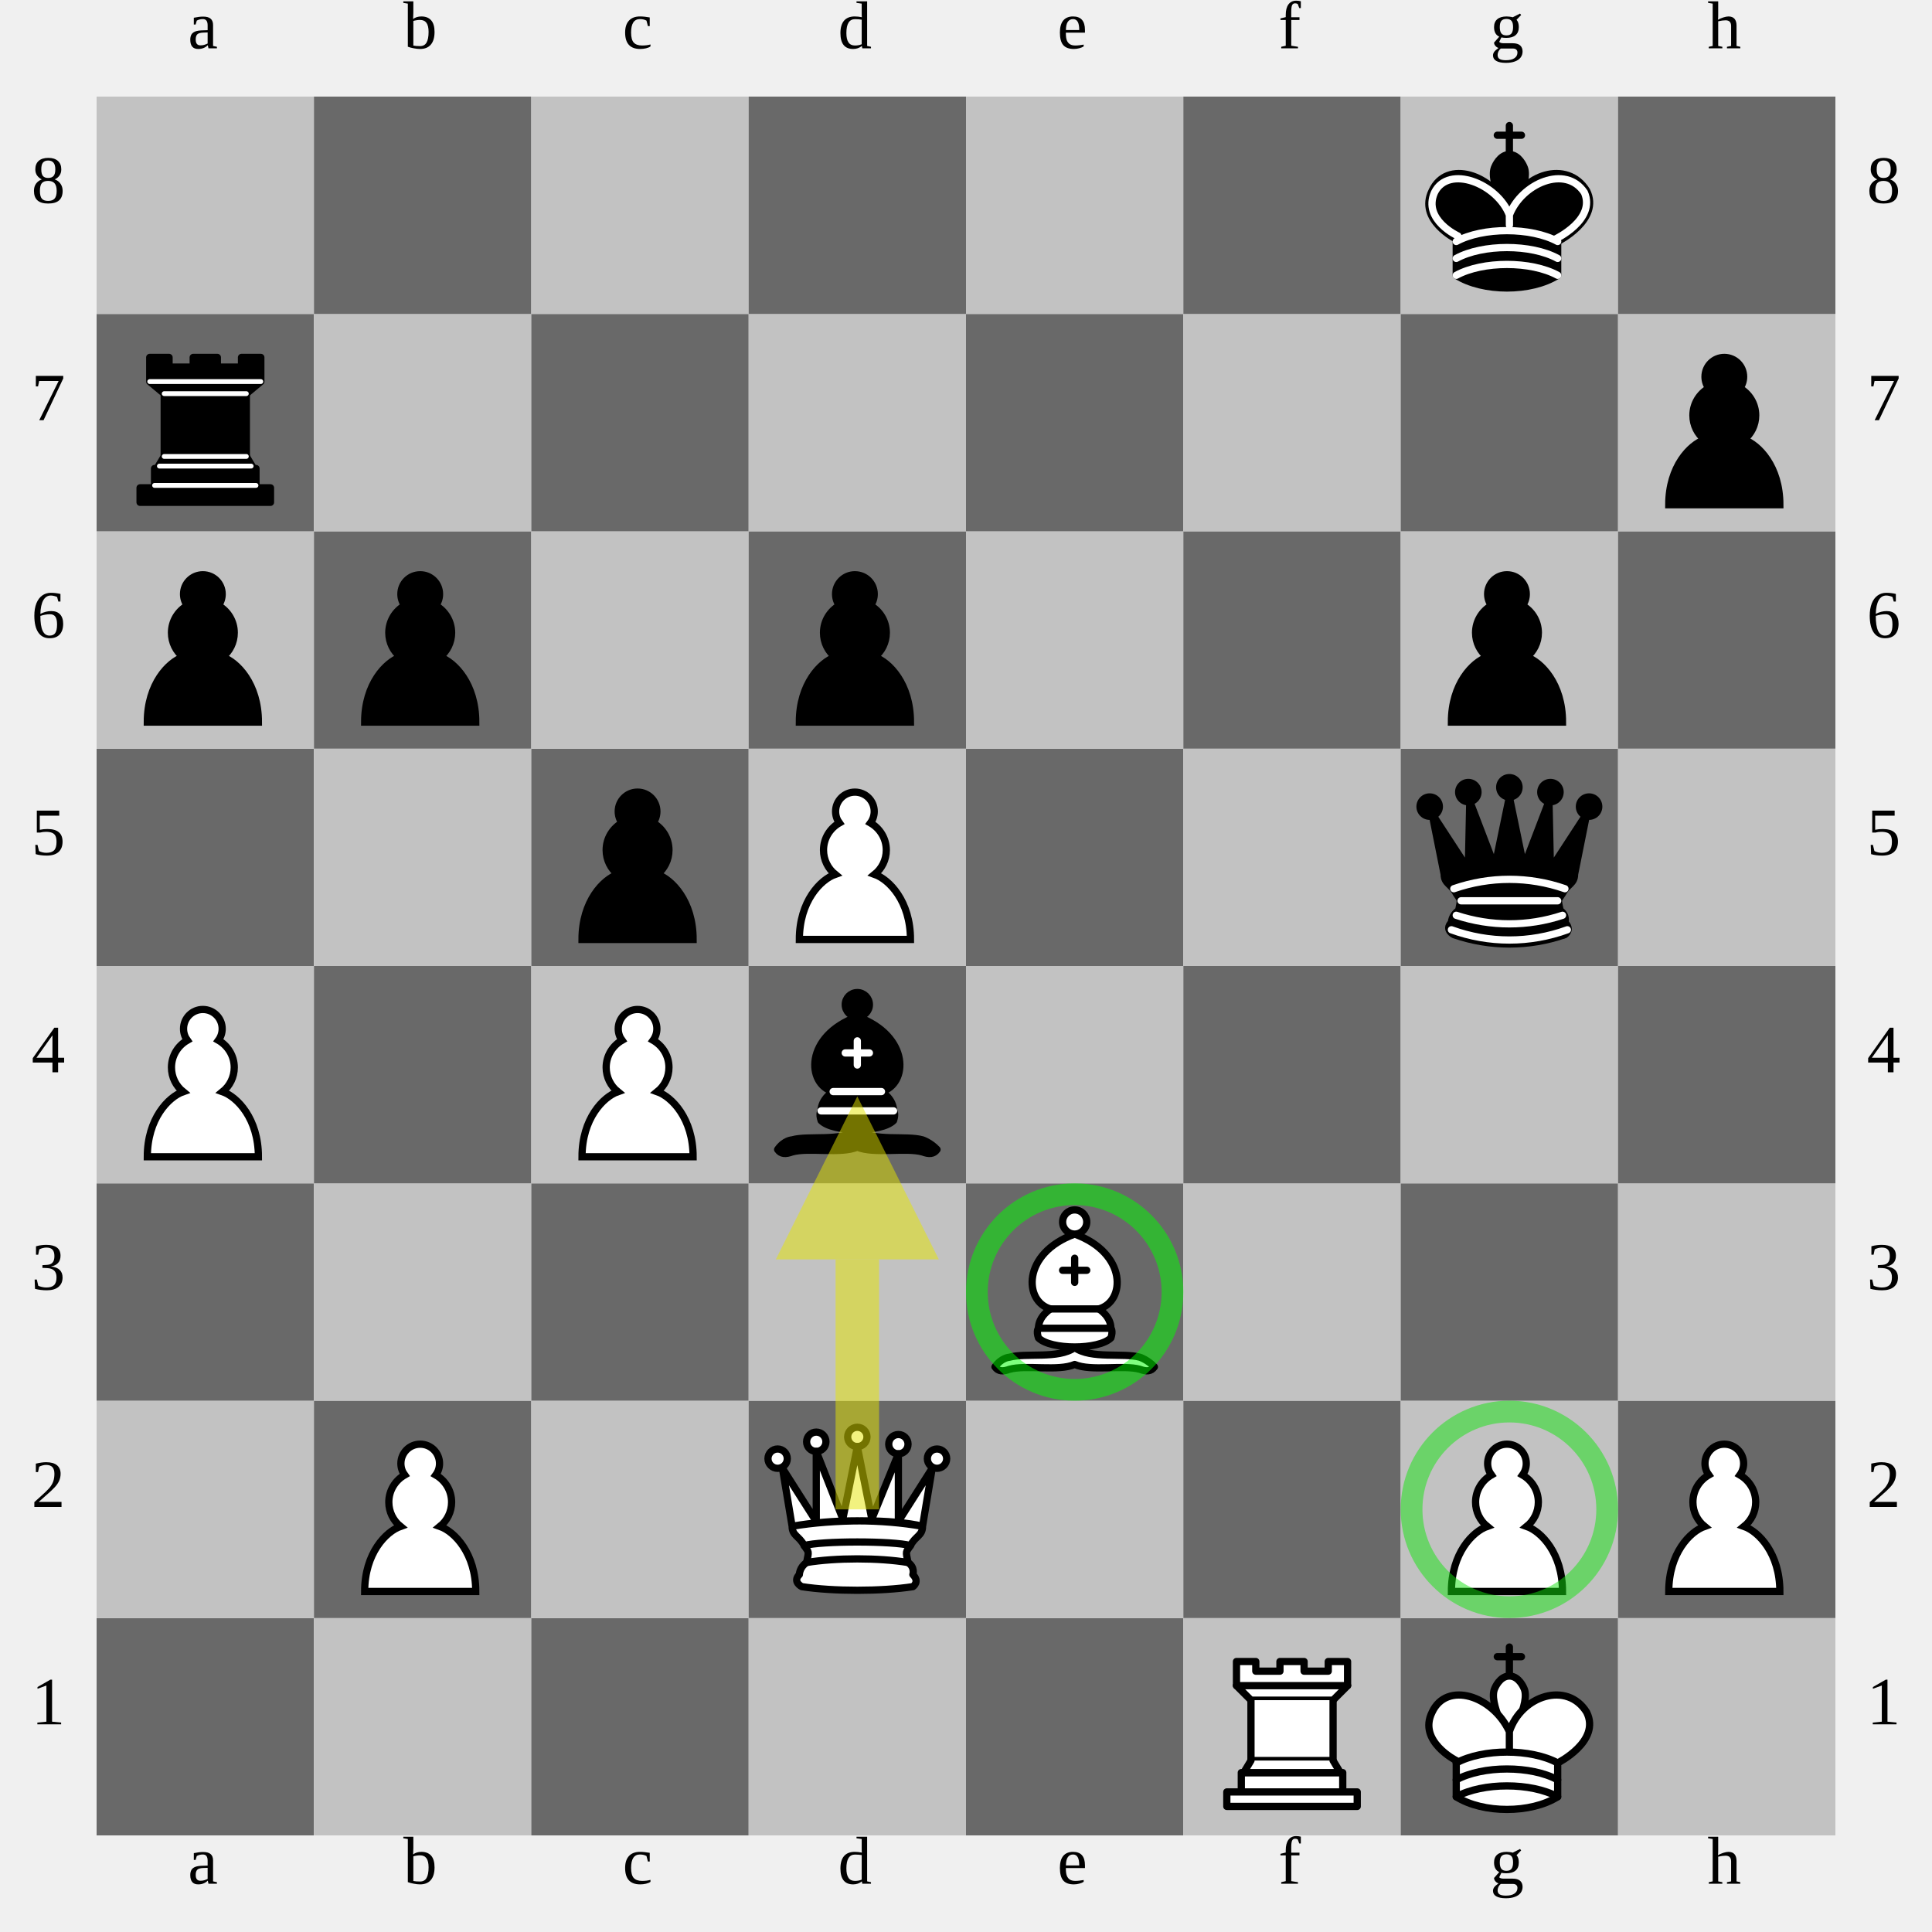
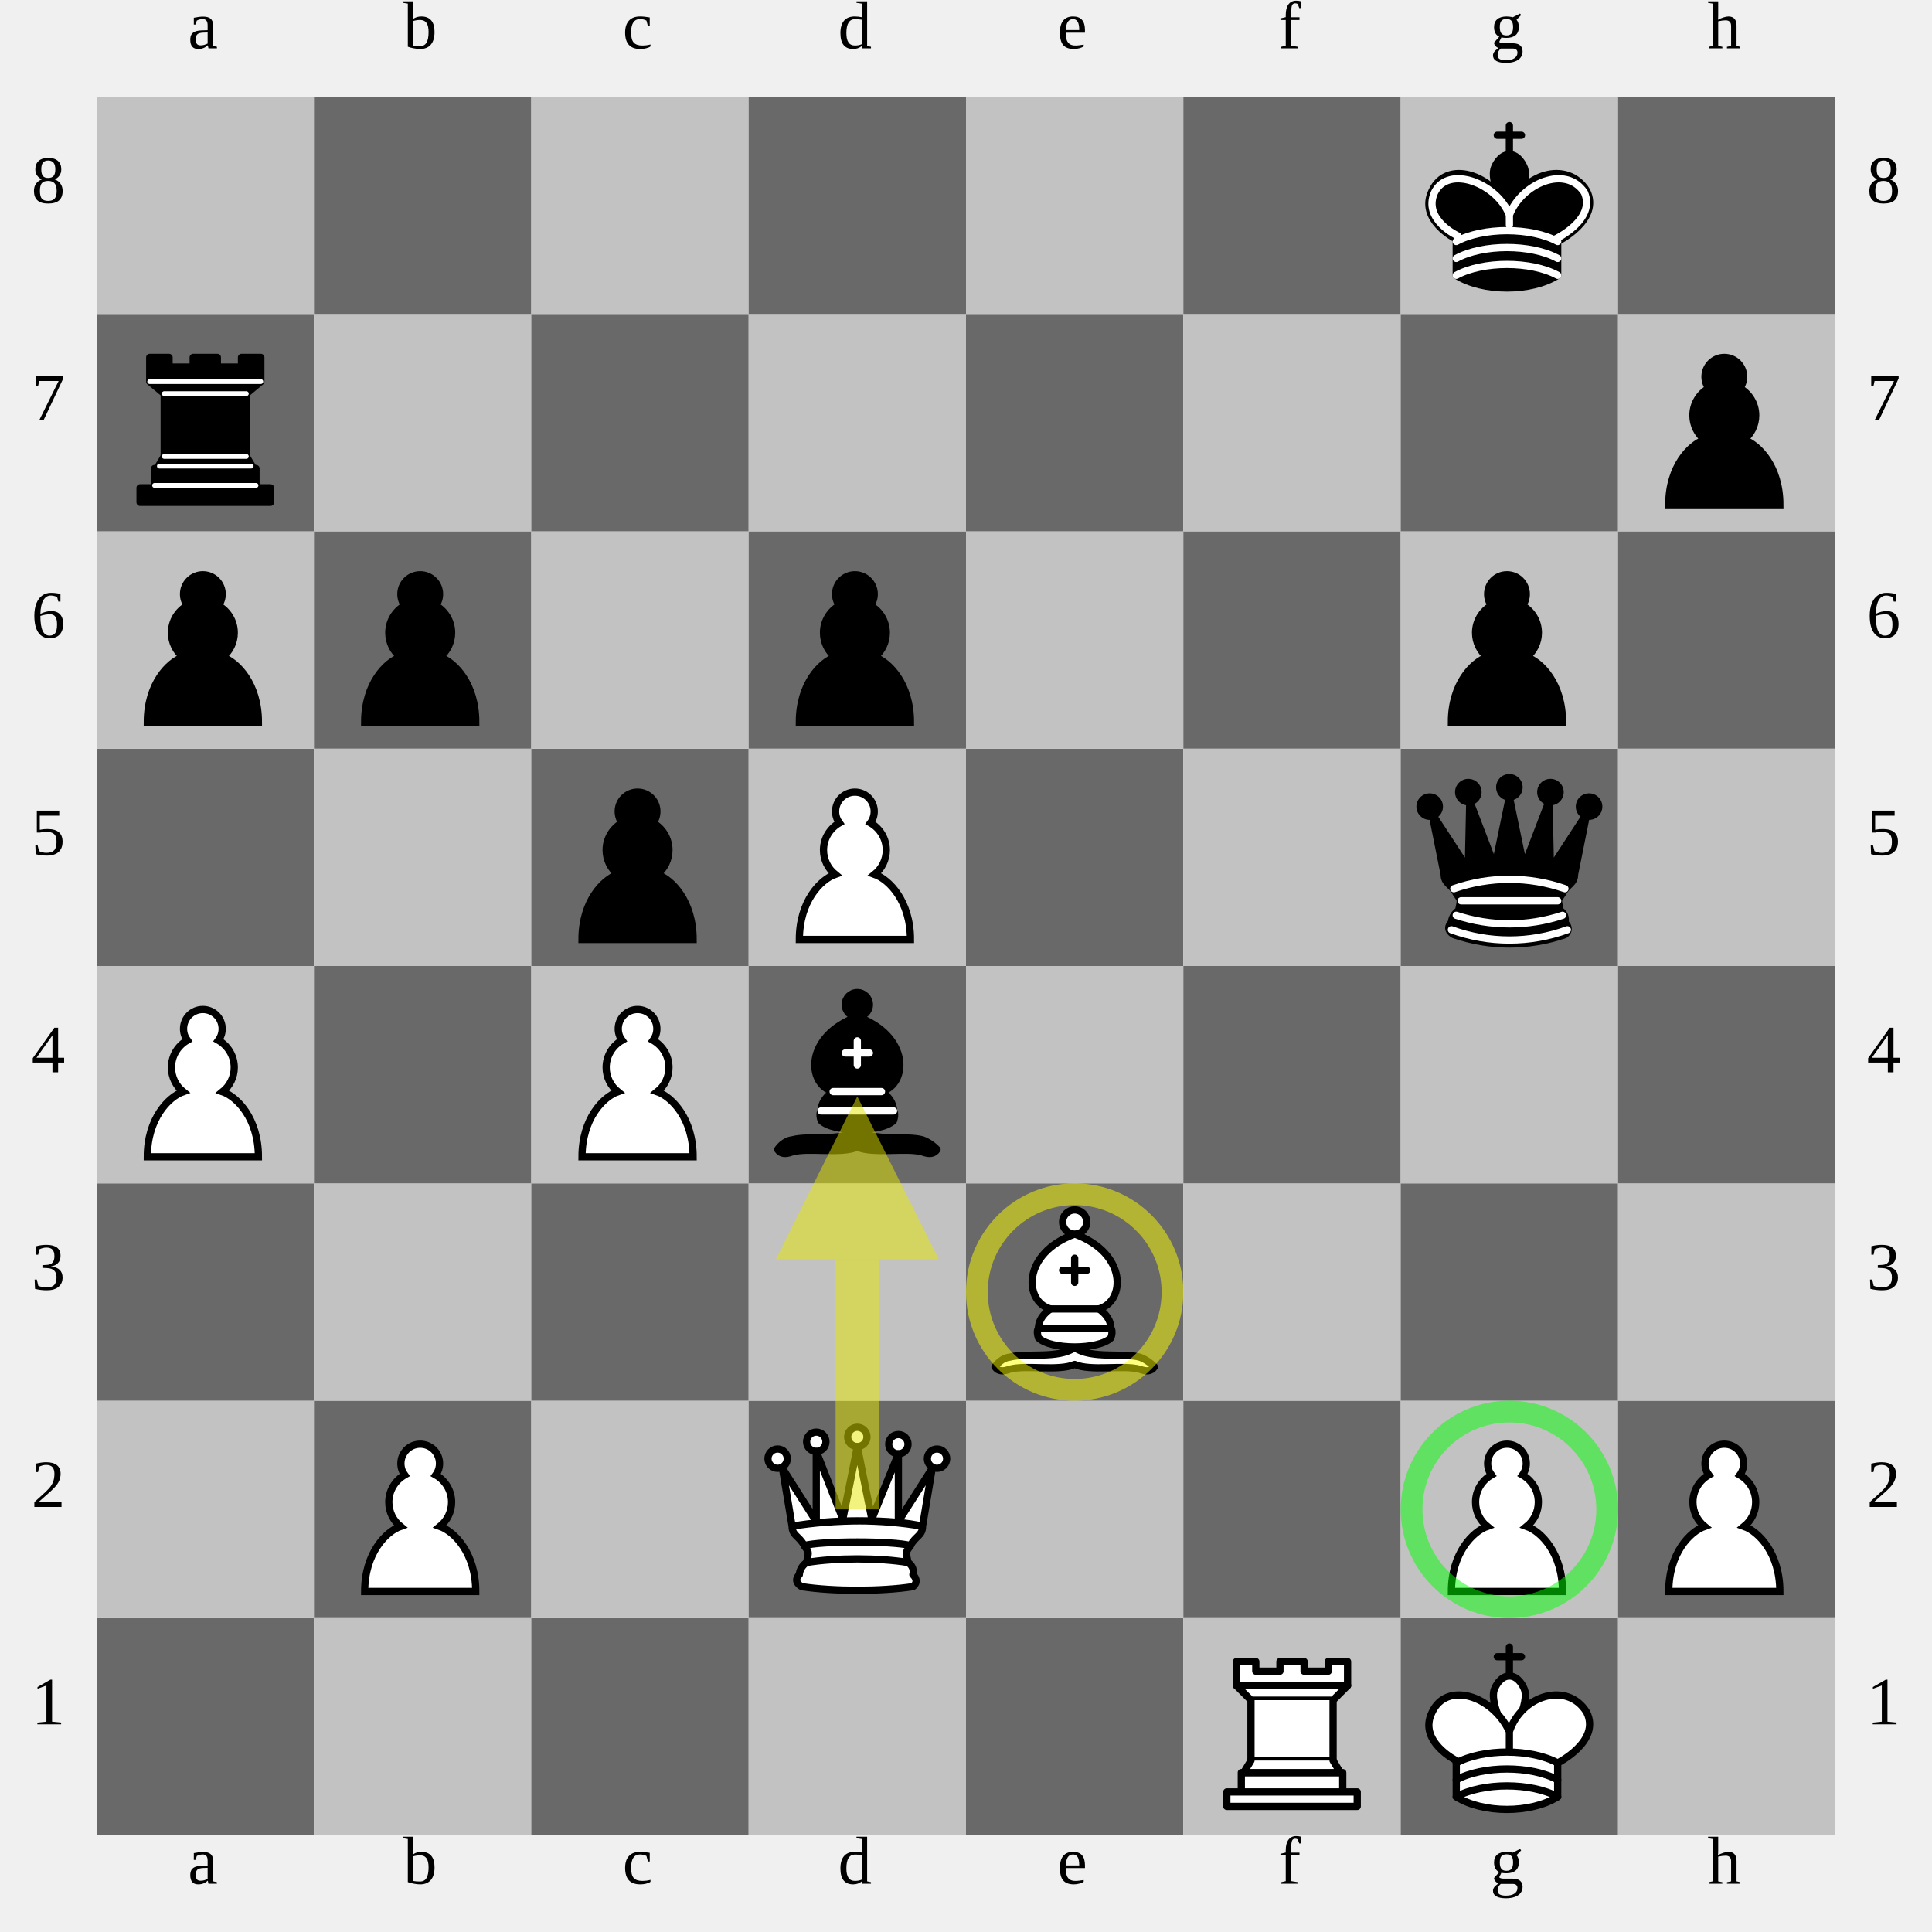
<svg xmlns="http://www.w3.org/2000/svg" xmlns:xlink="http://www.w3.org/1999/xlink" version="1.1" viewBox="0 0 400 400">
  <defs>
    <g class="white pawn" id="white-pawn">
      <path d="M22 9c-2.21 0-4 1.79-4 4 0 .89.29 1.71.78 2.38-1.95 1.12-3.28 3.21-3.28 5.62 0 2.03.94 3.84 2.41 5.03-3 1.06-7.41 5.55-7.41 13.47h23c0-7.92-4.41-12.41-7.41-13.47 1.47-1.19 2.41-3 2.41-5.03 0-2.41-1.33-4.5-3.28-5.62.49-.67.78-1.49.78-2.38 0-2.21-1.79-4-4-4z" fill="#fff" stroke="#000" stroke-linecap="round" stroke-width="1.5" />
    </g>
    <g class="white bishop" fill="none" fill-rule="evenodd" id="white-bishop" stroke="#000" stroke-linecap="round" stroke-linejoin="round" stroke-width="1.5">
      <g fill="#fff" stroke-linecap="butt">
        <path d="M9 36c3.39-.97 10.11.43 13.5-2 3.39 2.43 10.11 1.03 13.5 2 0 0 1.65.54 3 2-.68.97-1.65.99-3 .5-3.39-.97-10.11.46-13.5-1-3.39 1.46-10.11.03-13.5 1-1.354.49-2.323.47-3-.5 1.354-1.94 3-2 3-2zM15 32c2.5 2.5 12.5 2.5 15 0 .5-1.5 0-2 0-2 0-2.5-2.5-4-2.5-4 5.5-1.5 6-11.5-5-15.5-11 4-10.5 14-5 15.5 0 0-2.5 1.5-2.5 4 0 0-.5.5 0 2zM25 8a2.5 2.5 0 1 1-5 0 2.5 2.5 0 1 1 5 0z" />
      </g>
      <path d="M17.5 26h10M15 30h15m-7.5-14.5v5M20 18h5" stroke-linejoin="miter" />
    </g>
    <g class="white rook" fill="#fff" fill-rule="evenodd" id="white-rook" stroke="#000" stroke-linecap="round" stroke-linejoin="round" stroke-width="1.5">
      <path d="M9 39h27v-3H9v3zM12 36v-4h21v4H12zM11 14V9h4v2h5V9h5v2h5V9h4v5" stroke-linecap="butt" />
      <path d="M34 14l-3 3H14l-3-3" />
      <path d="M31 17v12.5H14V17" stroke-linecap="butt" stroke-linejoin="miter" />
      <path d="M31 29.5l1.5 2.5h-20l1.5-2.5" />
      <path d="M11 14h23" fill="none" stroke-linejoin="miter" />
    </g>
    <g class="white queen" fill="#fff" fill-rule="evenodd" id="white-queen" stroke="#000" stroke-linecap="round" stroke-linejoin="round" stroke-width="1.5">
      <path d="M8 12a2 2 0 1 1-4 0 2 2 0 1 1 4 0zM24.5 7.5a2 2 0 1 1-4 0 2 2 0 1 1 4 0zM41 12a2 2 0 1 1-4 0 2 2 0 1 1 4 0zM16 8.5a2 2 0 1 1-4 0 2 2 0 1 1 4 0zM33 9a2 2 0 1 1-4 0 2 2 0 1 1 4 0z" />
      <path d="M9 26c8.5-1.5 21-1.5 27 0l2-12-7 11V11l-5.5 13.5-3-15-3 15-5.5-14V25L7 14l2 12zM9 26c0 2 1.5 2 2.5 4 1 1.5 1 1 .5 3.5-1.5 1-1.5 2.5-1.5 2.5-1.5 1.5.5 2.5.5 2.5 6.5 1 16.5 1 23 0 0 0 1.5-1 0-2.5 0 0 .5-1.5-1-2.5-.5-2.5-.5-2 .5-3.5 1-2 2.5-2 2.5-4-8.5-1.5-18.5-1.5-27 0z" stroke-linecap="butt" />
      <path d="M11.5 30c3.5-1 18.5-1 22 0M12 33.5c6-1 15-1 21 0" fill="none" />
    </g>
    <g class="white king" fill="none" fill-rule="evenodd" id="white-king" stroke="#000" stroke-linecap="round" stroke-linejoin="round" stroke-width="1.5">
      <path d="M22.5 11.63V6M20 8h5" stroke-linejoin="miter" />
      <path d="M22.5 25s4.5-7.5 3-10.5c0 0-1-2.5-3-2.5s-3 2.5-3 2.5c-1.5 3 3 10.5 3 10.5" fill="#fff" stroke-linecap="butt" stroke-linejoin="miter" />
      <path d="M11.5 37c5.5 3.5 15.5 3.5 21 0v-7s9-4.5 6-10.5c-4-6.5-13.5-3.5-16 4V27v-3.5c-3.5-7.5-13-10.5-16-4-3 6 5 10 5 10V37z" fill="#fff" />
      <path d="M11.5 30c5.5-3 15.5-3 21 0m-21 3.5c5.5-3 15.5-3 21 0m-21 3.5c5.5-3 15.5-3 21 0" />
    </g>
    <g class="black pawn" id="black-pawn">
      <path d="M22 9c-2.21 0-4 1.79-4 4 0 .89.29 1.71.78 2.38-1.95 1.12-3.28 3.21-3.28 5.62 0 2.03.94 3.84 2.41 5.03-3 1.06-7.41 5.55-7.41 13.47h23c0-7.92-4.41-12.41-7.41-13.47 1.47-1.19 2.41-3 2.41-5.03 0-2.41-1.33-4.5-3.28-5.62.49-.67.78-1.49.78-2.38 0-2.21-1.79-4-4-4z" stroke="#000" stroke-linecap="round" stroke-width="1.5" />
    </g>
    <g class="black bishop" fill="none" fill-rule="evenodd" id="black-bishop" stroke="#000" stroke-linecap="round" stroke-linejoin="round" stroke-width="1.5">
      <path d="M9 36c3.39-.97 10.11.43 13.5-2 3.39 2.43 10.11 1.03 13.5 2 0 0 1.65.54 3 2-.68.97-1.65.99-3 .5-3.39-.97-10.11.46-13.5-1-3.39 1.46-10.11.03-13.5 1-1.354.49-2.323.47-3-.5 1.354-1.94 3-2 3-2zm6-4c2.5 2.5 12.5 2.5 15 0 .5-1.5 0-2 0-2 0-2.5-2.5-4-2.5-4 5.5-1.5 6-11.5-5-15.5-11 4-10.5 14-5 15.5 0 0-2.5 1.5-2.5 4 0 0-.5.5 0 2zM25 8a2.5 2.5 0 1 1-5 0 2.5 2.5 0 1 1 5 0z" fill="#000" stroke-linecap="butt" />
      <path d="M17.5 26h10M15 30h15m-7.5-14.5v5M20 18h5" stroke="#fff" stroke-linejoin="miter" />
    </g>
    <g class="black rook" fill="#000" fill-rule="evenodd" id="black-rook" stroke="#000" stroke-linecap="round" stroke-linejoin="round" stroke-width="1.5">
      <path d="M9 39h27v-3H9v3zM12.5 32l1.5-2.5h17l1.5 2.5h-20zM12 36v-4h21v4H12z" stroke-linecap="butt" />
      <path d="M14 29.5v-13h17v13H14z" stroke-linecap="butt" stroke-linejoin="miter" />
      <path d="M14 16.5L11 14h23l-3 2.5H14zM11 14V9h4v2h5V9h5v2h5V9h4v5H11z" stroke-linecap="butt" />
      <path d="M12 35.5h21M13 31.5h19M14 29.5h17M14 16.5h17M11 14h23" fill="none" stroke="#fff" stroke-linejoin="miter" stroke-width="1" />
    </g>
    <g class="black queen" fill="#000" fill-rule="evenodd" id="black-queen" stroke="#000" stroke-linecap="round" stroke-linejoin="round" stroke-width="1.5">
      <g fill="#000" stroke="none">
        <circle cx="6" cy="12" r="2.75" />
        <circle cx="14" cy="9" r="2.75" />
        <circle cx="22.5" cy="8" r="2.75" />
        <circle cx="31" cy="9" r="2.75" />
        <circle cx="39" cy="12" r="2.75" />
      </g>
      <path d="M9 26c8.5-1.5 21-1.5 27 0l2.5-12.5L31 25l-.3-14.1-5.2 13.6-3-14.5-3 14.5-5.2-13.6L14 25 6.5 13.5 9 26zM9 26c0 2 1.5 2 2.5 4 1 1.5 1 1 .5 3.5-1.5 1-1.5 2.5-1.5 2.5-1.5 1.5.5 2.5.5 2.5 6.5 1 16.5 1 23 0 0 0 1.5-1 0-2.5 0 0 .5-1.5-1-2.5-.5-2.5-.5-2 .5-3.5 1-2 2.5-2 2.5-4-8.5-1.5-18.5-1.5-27 0z" stroke-linecap="butt" />
      <path d="M11 38.5a35 35 1 0 0 23 0" fill="none" stroke-linecap="butt" />
      <path d="M11 29a35 35 1 0 1 23 0M12.5 31.5h20M11.5 34.5a35 35 1 0 0 22 0M10.5 37.5a35 35 1 0 0 24 0" fill="none" stroke="#fff" />
    </g>
    <g class="black king" fill="none" fill-rule="evenodd" id="black-king" stroke="#000" stroke-linecap="round" stroke-linejoin="round" stroke-width="1.5">
      <path d="M22.5 11.63V6" stroke-linejoin="miter" />
      <path d="M22.5 25s4.5-7.5 3-10.5c0 0-1-2.5-3-2.5s-3 2.5-3 2.5c-1.5 3 3 10.5 3 10.5" fill="#000" stroke-linecap="butt" stroke-linejoin="miter" />
      <path d="M11.5 37c5.5 3.5 15.5 3.5 21 0v-7s9-4.5 6-10.5c-4-6.5-13.5-3.5-16 4V27v-3.5c-3.5-7.5-13-10.5-16-4-3 6 5 10 5 10V37z" fill="#000" />
      <path d="M20 8h5" stroke-linejoin="miter" />
      <path d="M32 29.5s8.5-4 6.03-9.65C34.15 14 25 18 22.5 24.5l.01 2.1-.01-2.1C20 18 9.906 14 6.997 19.85c-2.497 5.65 4.853 9 4.853 9M11.5 30c5.5-3 15.5-3 21 0m-21 3.5c5.5-3 15.5-3 21 0m-21 3.5c5.5-3 15.5-3 21 0" stroke="#fff" />
    </g>
  </defs>
  <rect class="square dark a1" fill="#696969" height="45" stroke="none" width="45" x="20" y="335" />
  <rect class="square light b1" fill="#c2c2c2" height="45" stroke="none" width="45" x="65" y="335" />
  <rect class="square dark c1" fill="#696969" height="45" stroke="none" width="45" x="110" y="335" />
  <rect class="square light d1" fill="#c2c2c2" height="45" stroke="none" width="45" x="155" y="335" />
  <rect class="square dark e1" fill="#696969" height="45" stroke="none" width="45" x="200" y="335" />
  <rect class="square light f1" fill="#c2c2c2" height="45" stroke="none" width="45" x="245" y="335" />
  <use transform="translate(245, 335)" xlink:href="#white-rook" />
  <rect class="square dark g1" fill="#696969" height="45" stroke="none" width="45" x="290" y="335" />
  <use transform="translate(290, 335)" xlink:href="#white-king" />
  <rect class="square light h1" fill="#c2c2c2" height="45" stroke="none" width="45" x="335" y="335" />
  <rect class="square light a2" fill="#c2c2c2" height="45" stroke="none" width="45" x="20" y="290" />
  <rect class="square dark b2" fill="#696969" height="45" stroke="none" width="45" x="65" y="290" />
  <use transform="translate(65, 290)" xlink:href="#white-pawn" />
  <rect class="square light c2" fill="#c2c2c2" height="45" stroke="none" width="45" x="110" y="290" />
  <rect class="square dark d2" fill="#696969" height="45" stroke="none" width="45" x="155" y="290" />
  <use transform="translate(155, 290)" xlink:href="#white-queen" />
  <rect class="square light e2" fill="#c2c2c2" height="45" stroke="none" width="45" x="200" y="290" />
  <rect class="square dark f2" fill="#696969" height="45" stroke="none" width="45" x="245" y="290" />
  <rect class="square light g2" fill="#c2c2c2" height="45" stroke="none" width="45" x="290" y="290" />
  <use transform="translate(290, 290)" xlink:href="#white-pawn" />
  <rect class="square dark h2" fill="#696969" height="45" stroke="none" width="45" x="335" y="290" />
  <use transform="translate(335, 290)" xlink:href="#white-pawn" />
  <rect class="square dark a3" fill="#696969" height="45" stroke="none" width="45" x="20" y="245" />
  <rect class="square light b3" fill="#c2c2c2" height="45" stroke="none" width="45" x="65" y="245" />
  <rect class="square dark c3" fill="#696969" height="45" stroke="none" width="45" x="110" y="245" />
  <rect class="square light d3" fill="#c2c2c2" height="45" stroke="none" width="45" x="155" y="245" />
  <rect class="square dark e3" fill="#696969" height="45" stroke="none" width="45" x="200" y="245" />
  <use transform="translate(200, 245)" xlink:href="#white-bishop" />
  <rect class="square light f3" fill="#c2c2c2" height="45" stroke="none" width="45" x="245" y="245" />
  <rect class="square dark g3" fill="#696969" height="45" stroke="none" width="45" x="290" y="245" />
  <rect class="square light h3" fill="#c2c2c2" height="45" stroke="none" width="45" x="335" y="245" />
  <rect class="square light a4" fill="#c2c2c2" height="45" stroke="none" width="45" x="20" y="200" />
  <use transform="translate(20, 200)" xlink:href="#white-pawn" />
  <rect class="square dark b4" fill="#696969" height="45" stroke="none" width="45" x="65" y="200" />
  <rect class="square light c4" fill="#c2c2c2" height="45" stroke="none" width="45" x="110" y="200" />
  <use transform="translate(110, 200)" xlink:href="#white-pawn" />
  <rect class="square dark d4" fill="#696969" height="45" stroke="none" width="45" x="155" y="200" />
  <use transform="translate(155, 200)" xlink:href="#black-bishop" />
  <rect class="square light e4" fill="#c2c2c2" height="45" stroke="none" width="45" x="200" y="200" />
  <rect class="square dark f4" fill="#696969" height="45" stroke="none" width="45" x="245" y="200" />
  <rect class="square light g4" fill="#c2c2c2" height="45" stroke="none" width="45" x="290" y="200" />
  <rect class="square dark h4" fill="#696969" height="45" stroke="none" width="45" x="335" y="200" />
  <rect class="square dark a5" fill="#696969" height="45" stroke="none" width="45" x="20" y="155" />
  <rect class="square light b5" fill="#c2c2c2" height="45" stroke="none" width="45" x="65" y="155" />
  <rect class="square dark c5" fill="#696969" height="45" stroke="none" width="45" x="110" y="155" />
  <use transform="translate(110, 155)" xlink:href="#black-pawn" />
  <rect class="square light d5" fill="#c2c2c2" height="45" stroke="none" width="45" x="155" y="155" />
  <use transform="translate(155, 155)" xlink:href="#white-pawn" />
  <rect class="square dark e5" fill="#696969" height="45" stroke="none" width="45" x="200" y="155" />
  <rect class="square light f5" fill="#c2c2c2" height="45" stroke="none" width="45" x="245" y="155" />
  <rect class="square dark g5" fill="#696969" height="45" stroke="none" width="45" x="290" y="155" />
  <use transform="translate(290, 155)" xlink:href="#black-queen" />
  <rect class="square light h5" fill="#c2c2c2" height="45" stroke="none" width="45" x="335" y="155" />
  <rect class="square light a6" fill="#c2c2c2" height="45" stroke="none" width="45" x="20" y="110" />
  <use transform="translate(20, 110)" xlink:href="#black-pawn" />
  <rect class="square dark b6" fill="#696969" height="45" stroke="none" width="45" x="65" y="110" />
  <use transform="translate(65, 110)" xlink:href="#black-pawn" />
  <rect class="square light c6" fill="#c2c2c2" height="45" stroke="none" width="45" x="110" y="110" />
  <rect class="square dark d6" fill="#696969" height="45" stroke="none" width="45" x="155" y="110" />
  <use transform="translate(155, 110)" xlink:href="#black-pawn" />
  <rect class="square light e6" fill="#c2c2c2" height="45" stroke="none" width="45" x="200" y="110" />
  <rect class="square dark f6" fill="#696969" height="45" stroke="none" width="45" x="245" y="110" />
  <rect class="square light g6" fill="#c2c2c2" height="45" stroke="none" width="45" x="290" y="110" />
  <use transform="translate(290, 110)" xlink:href="#black-pawn" />
  <rect class="square dark h6" fill="#696969" height="45" stroke="none" width="45" x="335" y="110" />
  <rect class="square dark a7" fill="#696969" height="45" stroke="none" width="45" x="20" y="65" />
  <use transform="translate(20, 65)" xlink:href="#black-rook" />
  <rect class="square light b7" fill="#c2c2c2" height="45" stroke="none" width="45" x="65" y="65" />
  <rect class="square dark c7" fill="#696969" height="45" stroke="none" width="45" x="110" y="65" />
  <rect class="square light d7" fill="#c2c2c2" height="45" stroke="none" width="45" x="155" y="65" />
  <rect class="square dark e7" fill="#696969" height="45" stroke="none" width="45" x="200" y="65" />
  <rect class="square light f7" fill="#c2c2c2" height="45" stroke="none" width="45" x="245" y="65" />
  <rect class="square dark g7" fill="#696969" height="45" stroke="none" width="45" x="290" y="65" />
  <rect class="square light h7" fill="#c2c2c2" height="45" stroke="none" width="45" x="335" y="65" />
  <use transform="translate(335, 65)" xlink:href="#black-pawn" />
  <rect class="square light a8" fill="#c2c2c2" height="45" stroke="none" width="45" x="20" y="20" />
  <rect class="square dark b8" fill="#696969" height="45" stroke="none" width="45" x="65" y="20" />
  <rect class="square light c8" fill="#c2c2c2" height="45" stroke="none" width="45" x="110" y="20" />
  <rect class="square dark d8" fill="#696969" height="45" stroke="none" width="45" x="155" y="20" />
  <rect class="square light e8" fill="#c2c2c2" height="45" stroke="none" width="45" x="200" y="20" />
  <rect class="square dark f8" fill="#696969" height="45" stroke="none" width="45" x="245" y="20" />
  <rect class="square light g8" fill="#c2c2c2" height="45" stroke="none" width="45" x="290" y="20" />
  <use transform="translate(290, 20)" xlink:href="#black-king" />
  <rect class="square dark h8" fill="#696969" height="45" stroke="none" width="45" x="335" y="20" />
  <text alignment-baseline="middle" font-size="14" text-anchor="middle" x="42" y="10">a</text>
  <text alignment-baseline="middle" font-size="14" text-anchor="middle" x="42" y="390">a</text>
  <text alignment-baseline="middle" font-size="14" text-anchor="middle" x="87" y="10">b</text>
  <text alignment-baseline="middle" font-size="14" text-anchor="middle" x="87" y="390">b</text>
  <text alignment-baseline="middle" font-size="14" text-anchor="middle" x="132" y="10">c</text>
  <text alignment-baseline="middle" font-size="14" text-anchor="middle" x="132" y="390">c</text>
  <text alignment-baseline="middle" font-size="14" text-anchor="middle" x="177" y="10">d</text>
  <text alignment-baseline="middle" font-size="14" text-anchor="middle" x="177" y="390">d</text>
  <text alignment-baseline="middle" font-size="14" text-anchor="middle" x="222" y="10">e</text>
  <text alignment-baseline="middle" font-size="14" text-anchor="middle" x="222" y="390">e</text>
  <text alignment-baseline="middle" font-size="14" text-anchor="middle" x="267" y="10">f</text>
  <text alignment-baseline="middle" font-size="14" text-anchor="middle" x="267" y="390">f</text>
  <text alignment-baseline="middle" font-size="14" text-anchor="middle" x="312" y="10">g</text>
  <text alignment-baseline="middle" font-size="14" text-anchor="middle" x="312" y="390">g</text>
  <text alignment-baseline="middle" font-size="14" text-anchor="middle" x="357" y="10">h</text>
  <text alignment-baseline="middle" font-size="14" text-anchor="middle" x="357" y="390">h</text>
  <text alignment-baseline="middle" font-size="14" text-anchor="middle" x="10" y="357">1</text>
  <text alignment-baseline="middle" font-size="14" text-anchor="middle" x="390" y="357">1</text>
  <text alignment-baseline="middle" font-size="14" text-anchor="middle" x="10" y="312">2</text>
  <text alignment-baseline="middle" font-size="14" text-anchor="middle" x="390" y="312">2</text>
  <text alignment-baseline="middle" font-size="14" text-anchor="middle" x="10" y="267">3</text>
  <text alignment-baseline="middle" font-size="14" text-anchor="middle" x="390" y="267">3</text>
  <text alignment-baseline="middle" font-size="14" text-anchor="middle" x="10" y="222">4</text>
  <text alignment-baseline="middle" font-size="14" text-anchor="middle" x="390" y="222">4</text>
  <text alignment-baseline="middle" font-size="14" text-anchor="middle" x="10" y="177">5</text>
  <text alignment-baseline="middle" font-size="14" text-anchor="middle" x="390" y="177">5</text>
  <text alignment-baseline="middle" font-size="14" text-anchor="middle" x="10" y="132">6</text>
  <text alignment-baseline="middle" font-size="14" text-anchor="middle" x="390" y="132">6</text>
  <text alignment-baseline="middle" font-size="14" text-anchor="middle" x="10" y="87">7</text>
  <text alignment-baseline="middle" font-size="14" text-anchor="middle" x="390" y="87">7</text>
  <text alignment-baseline="middle" font-size="14" text-anchor="middle" x="10" y="42">8</text>
  <text alignment-baseline="middle" font-size="14" text-anchor="middle" x="390" y="42">8</text>
  <line class="arrow" opacity="0.5" stroke="#e6e600" stroke-linecap="butt" stroke-width="9.0" x1="177.5" x2="177.5" y1="312.5" y2="260.75" />
  <polygon class="arrow" fill="#e6e600" opacity="0.5" points="177.5,227.0 160.625,260.75 194.375,260.75" />
-   <circle cx="312.5" cy="312.5" fill="none" opacity="0.5" r="20.25" stroke="#13E30F" stroke-width="4.5" />
-   <circle cx="222.5" cy="267.5" fill="none" opacity="0.5" r="20.25" stroke="#00FF00" stroke-width="4.5" />
+   <circle cx="312.5" cy="312.5" fill="none" opacity="0.5" r="20.25" stroke="#00ff00" stroke-width="4.5" />
+   <circle cx="222.5" cy="267.5" fill="none" opacity="0.5" r="20.25" stroke="#ffff00" stroke-width="4.5" />
</svg>
